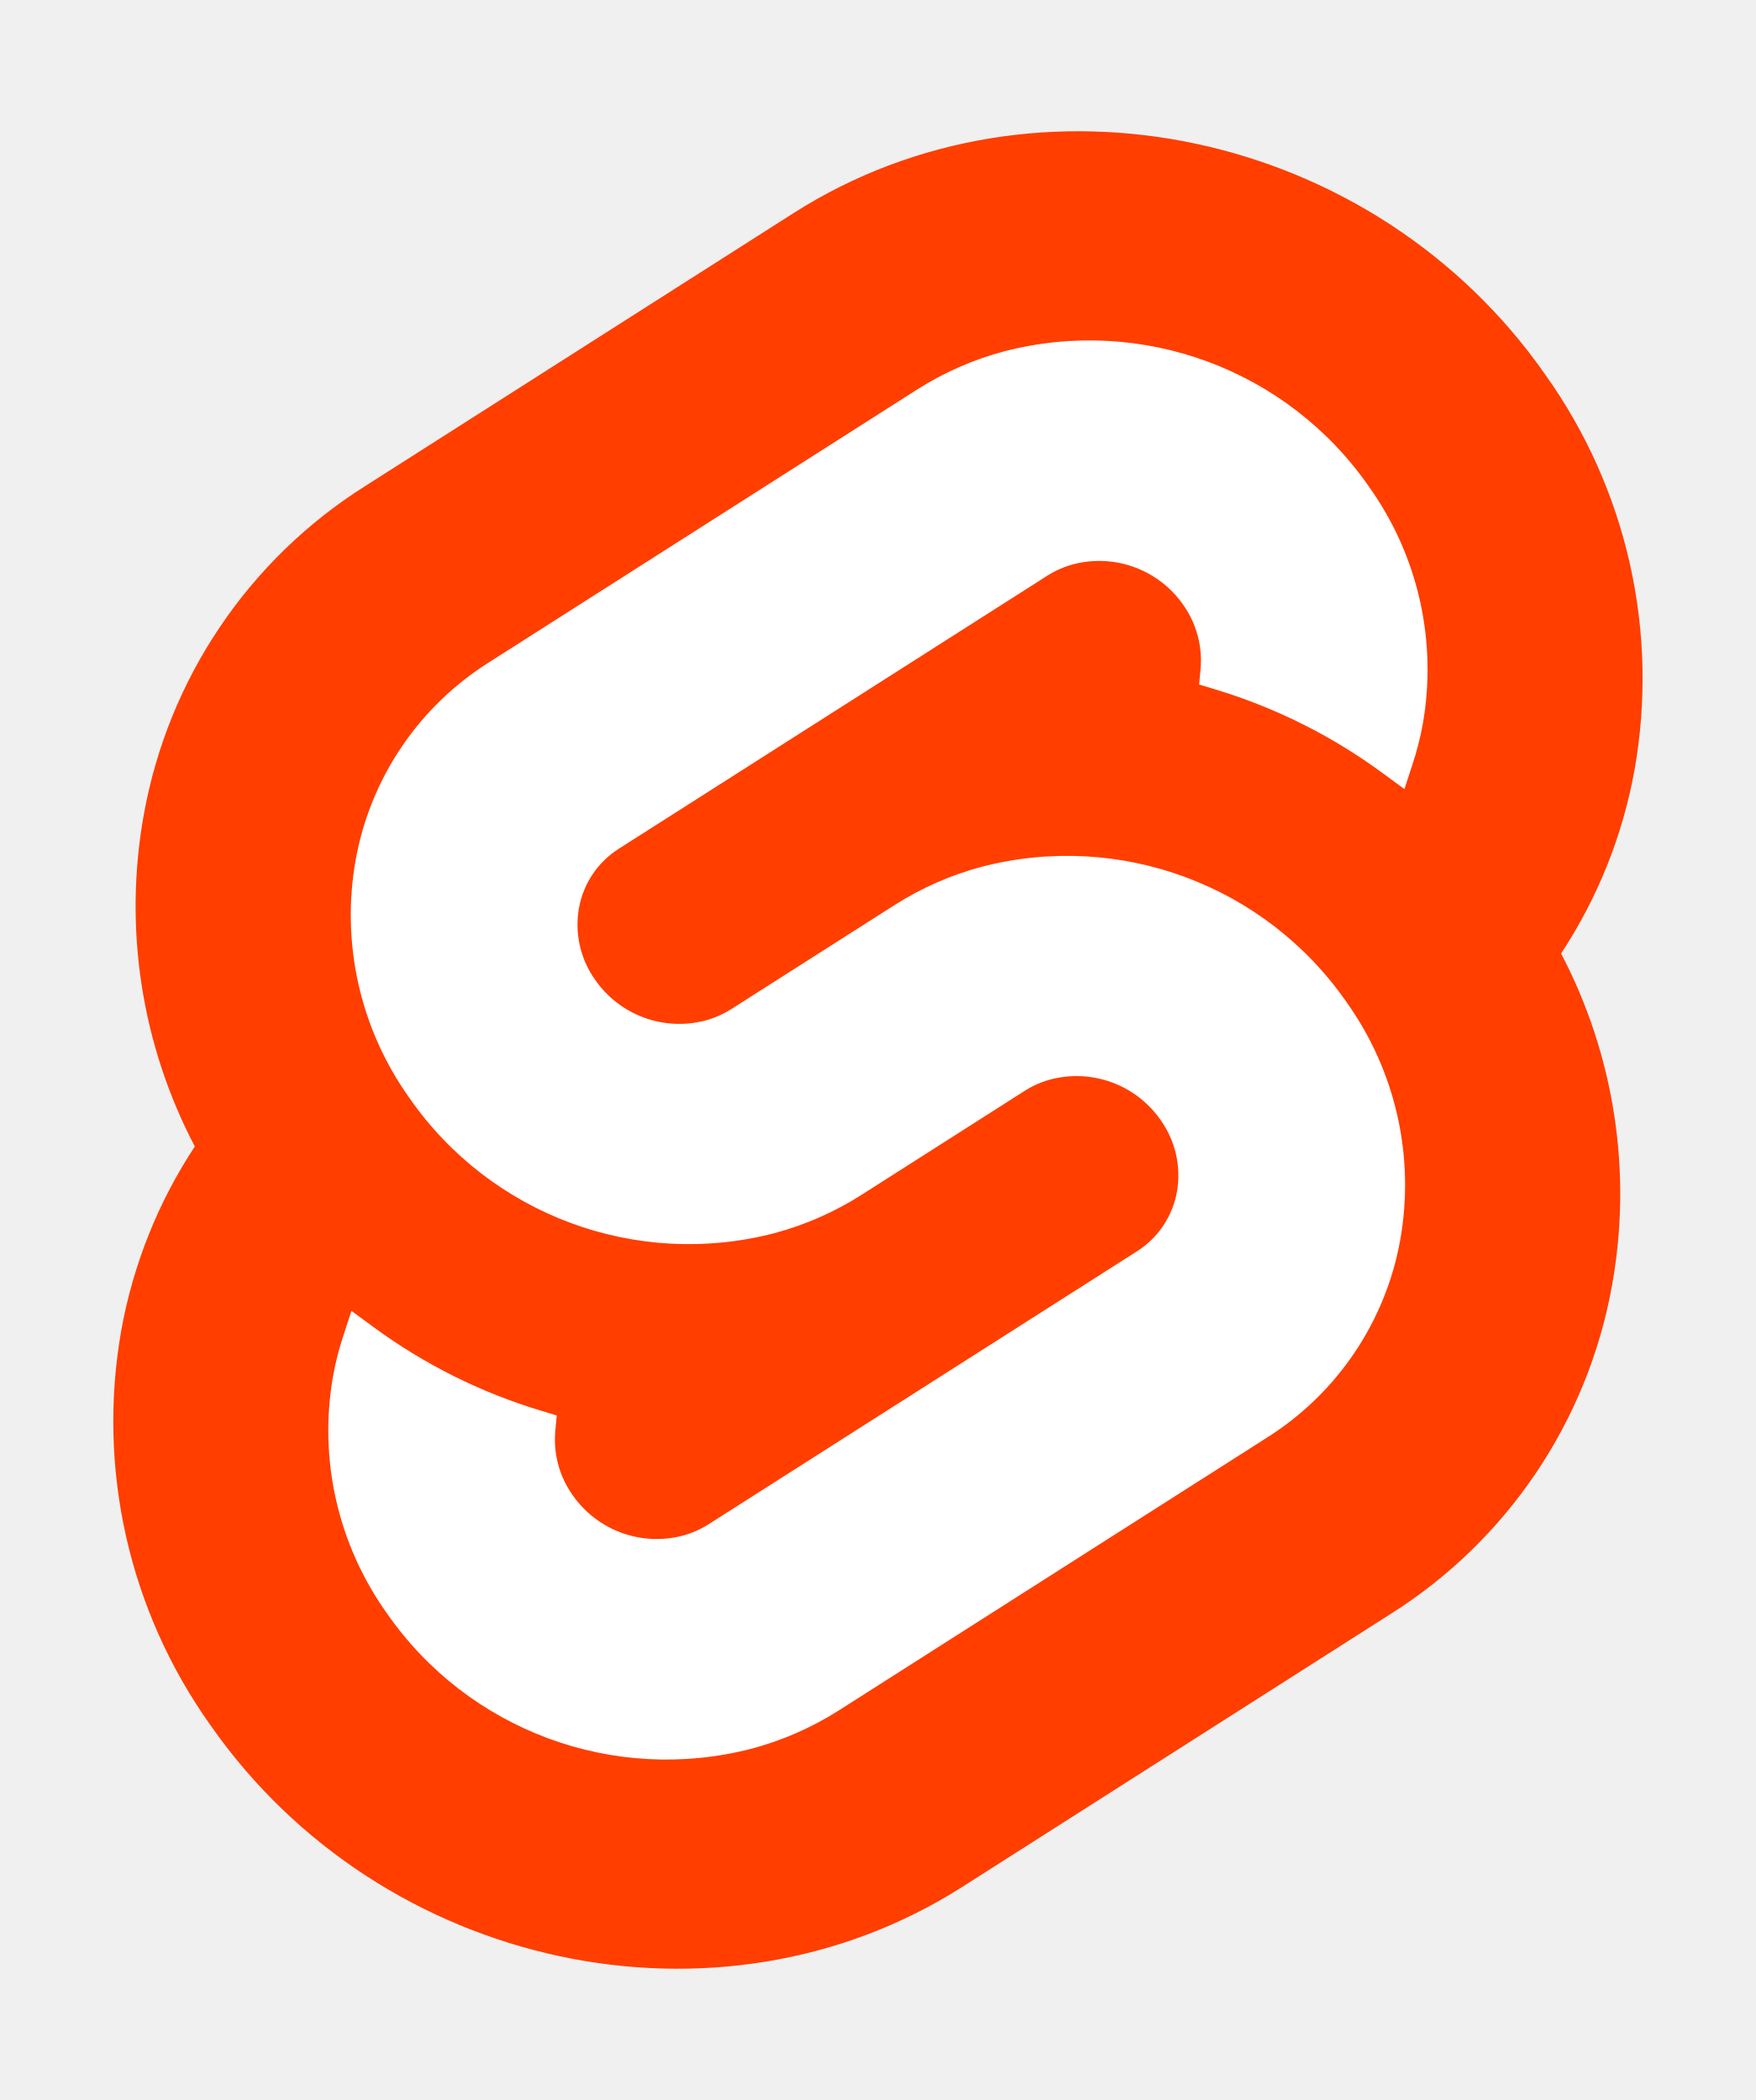
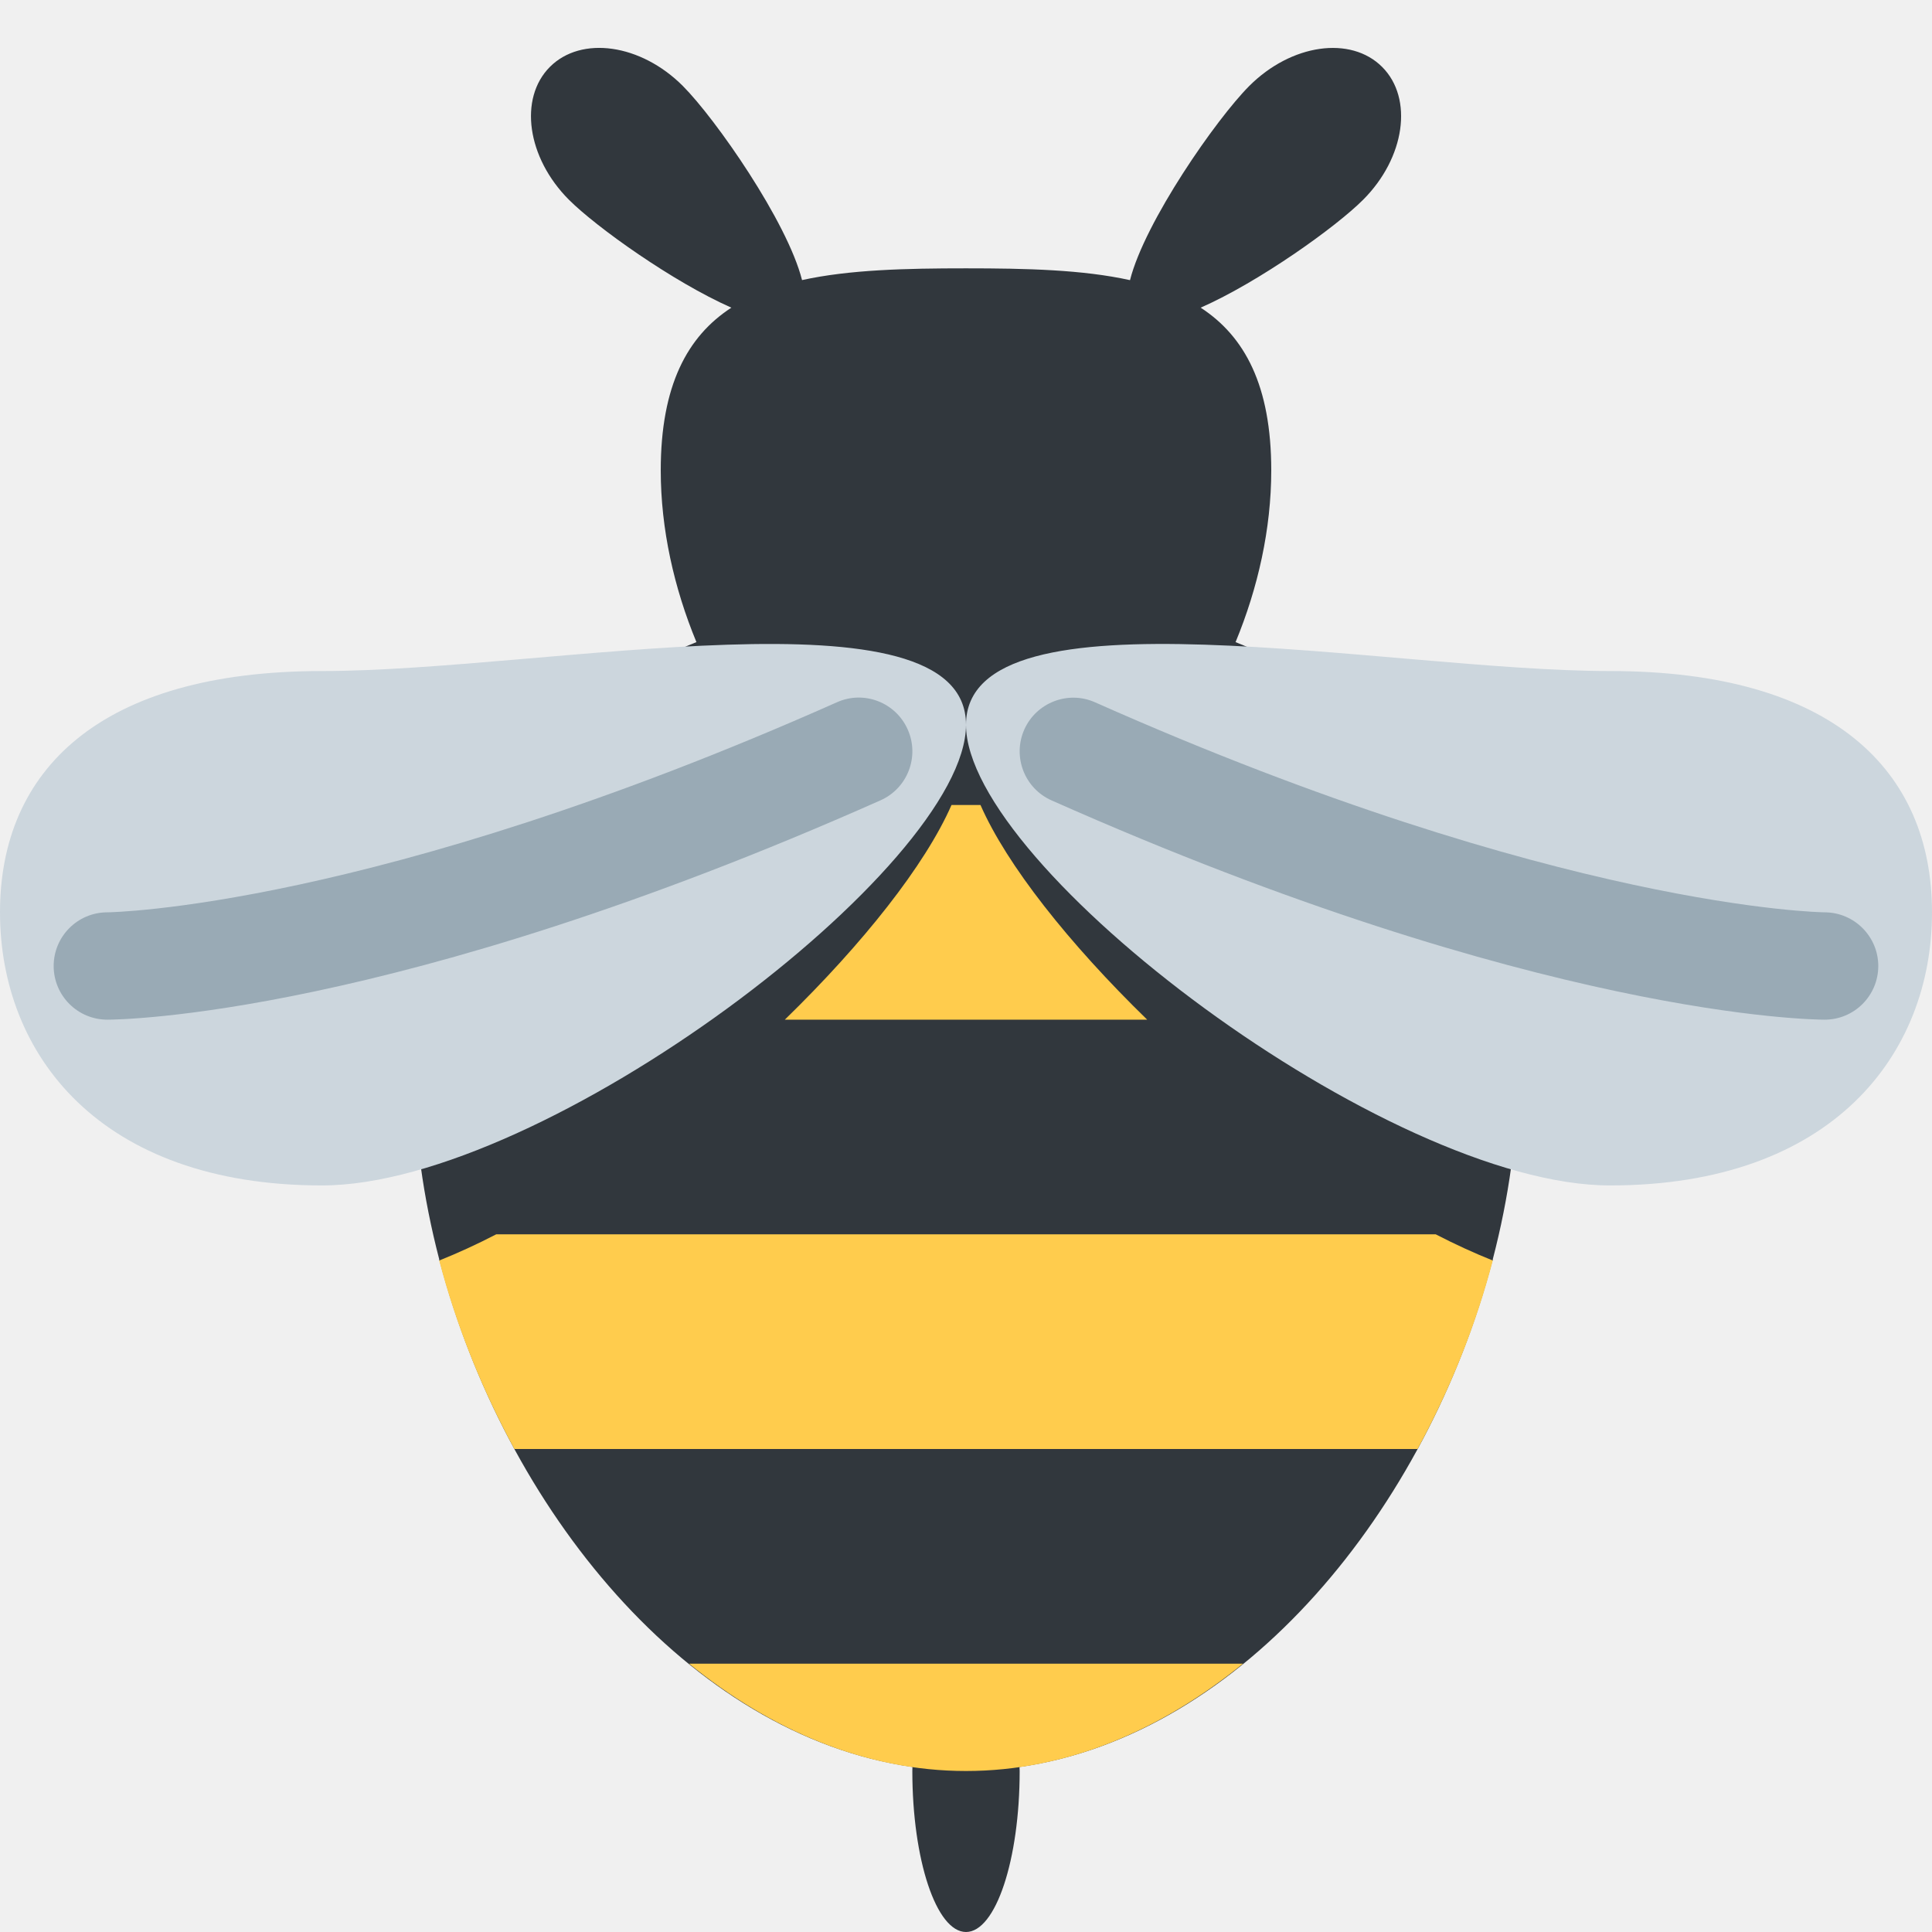
- <svg xmlns="http://www.w3.org/2000/svg" width="107" height="128" viewBox="0 0 107 128">
-   <path d="M94.157 22.819c-10.4-14.885-30.94-19.297-45.792-9.835L22.282 29.608A29.92 29.92 0 0 0 8.764 49.65a31.5 31.5 0 0 0 3.108 20.231 30 30 0 0 0-4.477 11.183 31.9 31.9 0 0 0 5.448 24.116c10.402 14.887 30.942 19.297 45.791 9.835l26.083-16.624A29.92 29.92 0 0 0 98.235 78.35a31.53 31.53 0 0 0-3.105-20.232 30 30 0 0 0 4.474-11.182 31.88 31.88 0 0 0-5.447-24.116" style="fill:#ff3e00" />
-   <path d="M45.817 106.582a20.72 20.72 0 0 1-22.237-8.243 19.17 19.17 0 0 1-3.277-14.503 18 18 0 0 1 .624-2.435l.49-1.498 1.337.981a33.6 33.6 0 0 0 10.203 5.098l.97.294-.09.968a5.85 5.85 0 0 0 1.052 3.878 6.24 6.24 0 0 0 6.695 2.485 5.8 5.8 0 0 0 1.603-.704L69.27 76.28a5.43 5.43 0 0 0 2.45-3.631 5.8 5.8 0 0 0-.987-4.371 6.24 6.24 0 0 0-6.698-2.487 5.7 5.7 0 0 0-1.6.704l-9.953 6.345a19 19 0 0 1-5.296 2.326 20.72 20.72 0 0 1-22.237-8.243 19.17 19.17 0 0 1-3.277-14.502 17.99 17.99 0 0 1 8.13-12.052l26.081-16.623a19 19 0 0 1 5.3-2.329 20.72 20.72 0 0 1 22.237 8.243 19.17 19.17 0 0 1 3.277 14.503 18 18 0 0 1-.624 2.435l-.49 1.498-1.337-.98a33.6 33.6 0 0 0-10.203-5.1l-.97-.294.09-.968a5.86 5.86 0 0 0-1.052-3.878 6.24 6.24 0 0 0-6.696-2.485 5.8 5.8 0 0 0-1.602.704L37.73 51.72a5.42 5.42 0 0 0-2.449 3.63 5.79 5.79 0 0 0 .986 4.372 6.24 6.24 0 0 0 6.698 2.486 5.8 5.8 0 0 0 1.602-.704l9.952-6.342a19 19 0 0 1 5.295-2.328 20.72 20.72 0 0 1 22.237 8.242 19.17 19.17 0 0 1 3.277 14.503 18 18 0 0 1-8.13 12.053l-26.081 16.622a19 19 0 0 1-5.3 2.328" style="fill:#fff" />
+ <svg xmlns="http://www.w3.org/2000/svg" viewBox="0 0 36 36">
+   <path fill="#31373D" d="M27.816 23.464c.299-1.148.465-2.318.465-3.464 0-4.161-2.122-6.779-5.258-8.035.417-1.008.665-2.108.665-3.2 0-1.581-.495-2.498-1.315-3.032 1.091-.482 2.517-1.5 3.027-2.011.781-.781.94-1.889.354-2.475-.586-.586-1.693-.428-2.475.354-.611.611-1.948 2.53-2.223 3.619C20.172 5.025 19.126 5 18 5c-1.125 0-2.172.025-3.055.219-.275-1.089-1.612-3.007-2.223-3.619-.781-.781-1.889-.94-2.475-.354-.585.587-.427 1.694.354 2.476.511.511 1.937 1.529 3.027 2.011-.821.533-1.316 1.451-1.316 3.032 0 1.093.248 2.192.665 3.2C9.841 13.221 7.719 15.839 7.719 20c0 1.146.167 2.317.465 3.464v.023l.006-.003c1.209 4.621 4.643 8.847 8.812 9.44L17 33c0 1.657.448 3 1 3 .553 0 1-1.343 1-3 0-.026-.002-.049-.003-.075 4.169-.593 7.604-4.819 8.813-9.44l.006.003v-.024z" />
+   <path fill="#FFCC4D" d="M14.624 19h6.752c-1.462-1.424-2.615-2.881-3.106-4h-.54c-.491 1.119-1.644 2.576-3.106 4zm-5.378 4c-.361.187-.715.349-1.062.488.32 1.219.799 2.407 1.401 3.512h16.83c.602-1.105 1.082-2.293 1.401-3.512-.347-.139-.701-.301-1.063-.488H9.246zm3.593 8c1.518 1.234 3.278 2 5.161 2 1.884 0 3.643-.766 5.162-2H12.839z" />
+   <path fill="#CCD6DD" d="M18 13.505c0 2.647-7.858 8.584-12 8.584s-6-2.443-6-5.09c0-2.646 1.858-4.495 6-4.495 4.143.001 12-1.644 12 1.001zm0 0c0 2.647 7.857 8.584 12 8.584s6-2.443 6-5.09c0-2.646-1.857-4.495-6-4.495s-12-1.644-12 1.001z" />
+   <path fill="#99AAB5" d="M2 19c-.552 0-1-.447-1-1 0-.551.446-.999.998-1 .048 0 4.949-.07 13.596-3.914.505-.227 1.096.002 1.32.507.225.505-.003 1.096-.507 1.32C7.317 18.953 2.213 19 2 19zm32 0c-.213 0-5.316-.047-14.406-4.086-.505-.224-.731-.815-.508-1.32.225-.504.817-.732 1.32-.507C29.054 16.93 33.954 17 34.003 17c.551.003.997.452.996 1.003-.002.551-.448.997-.999.997z" />
</svg>
